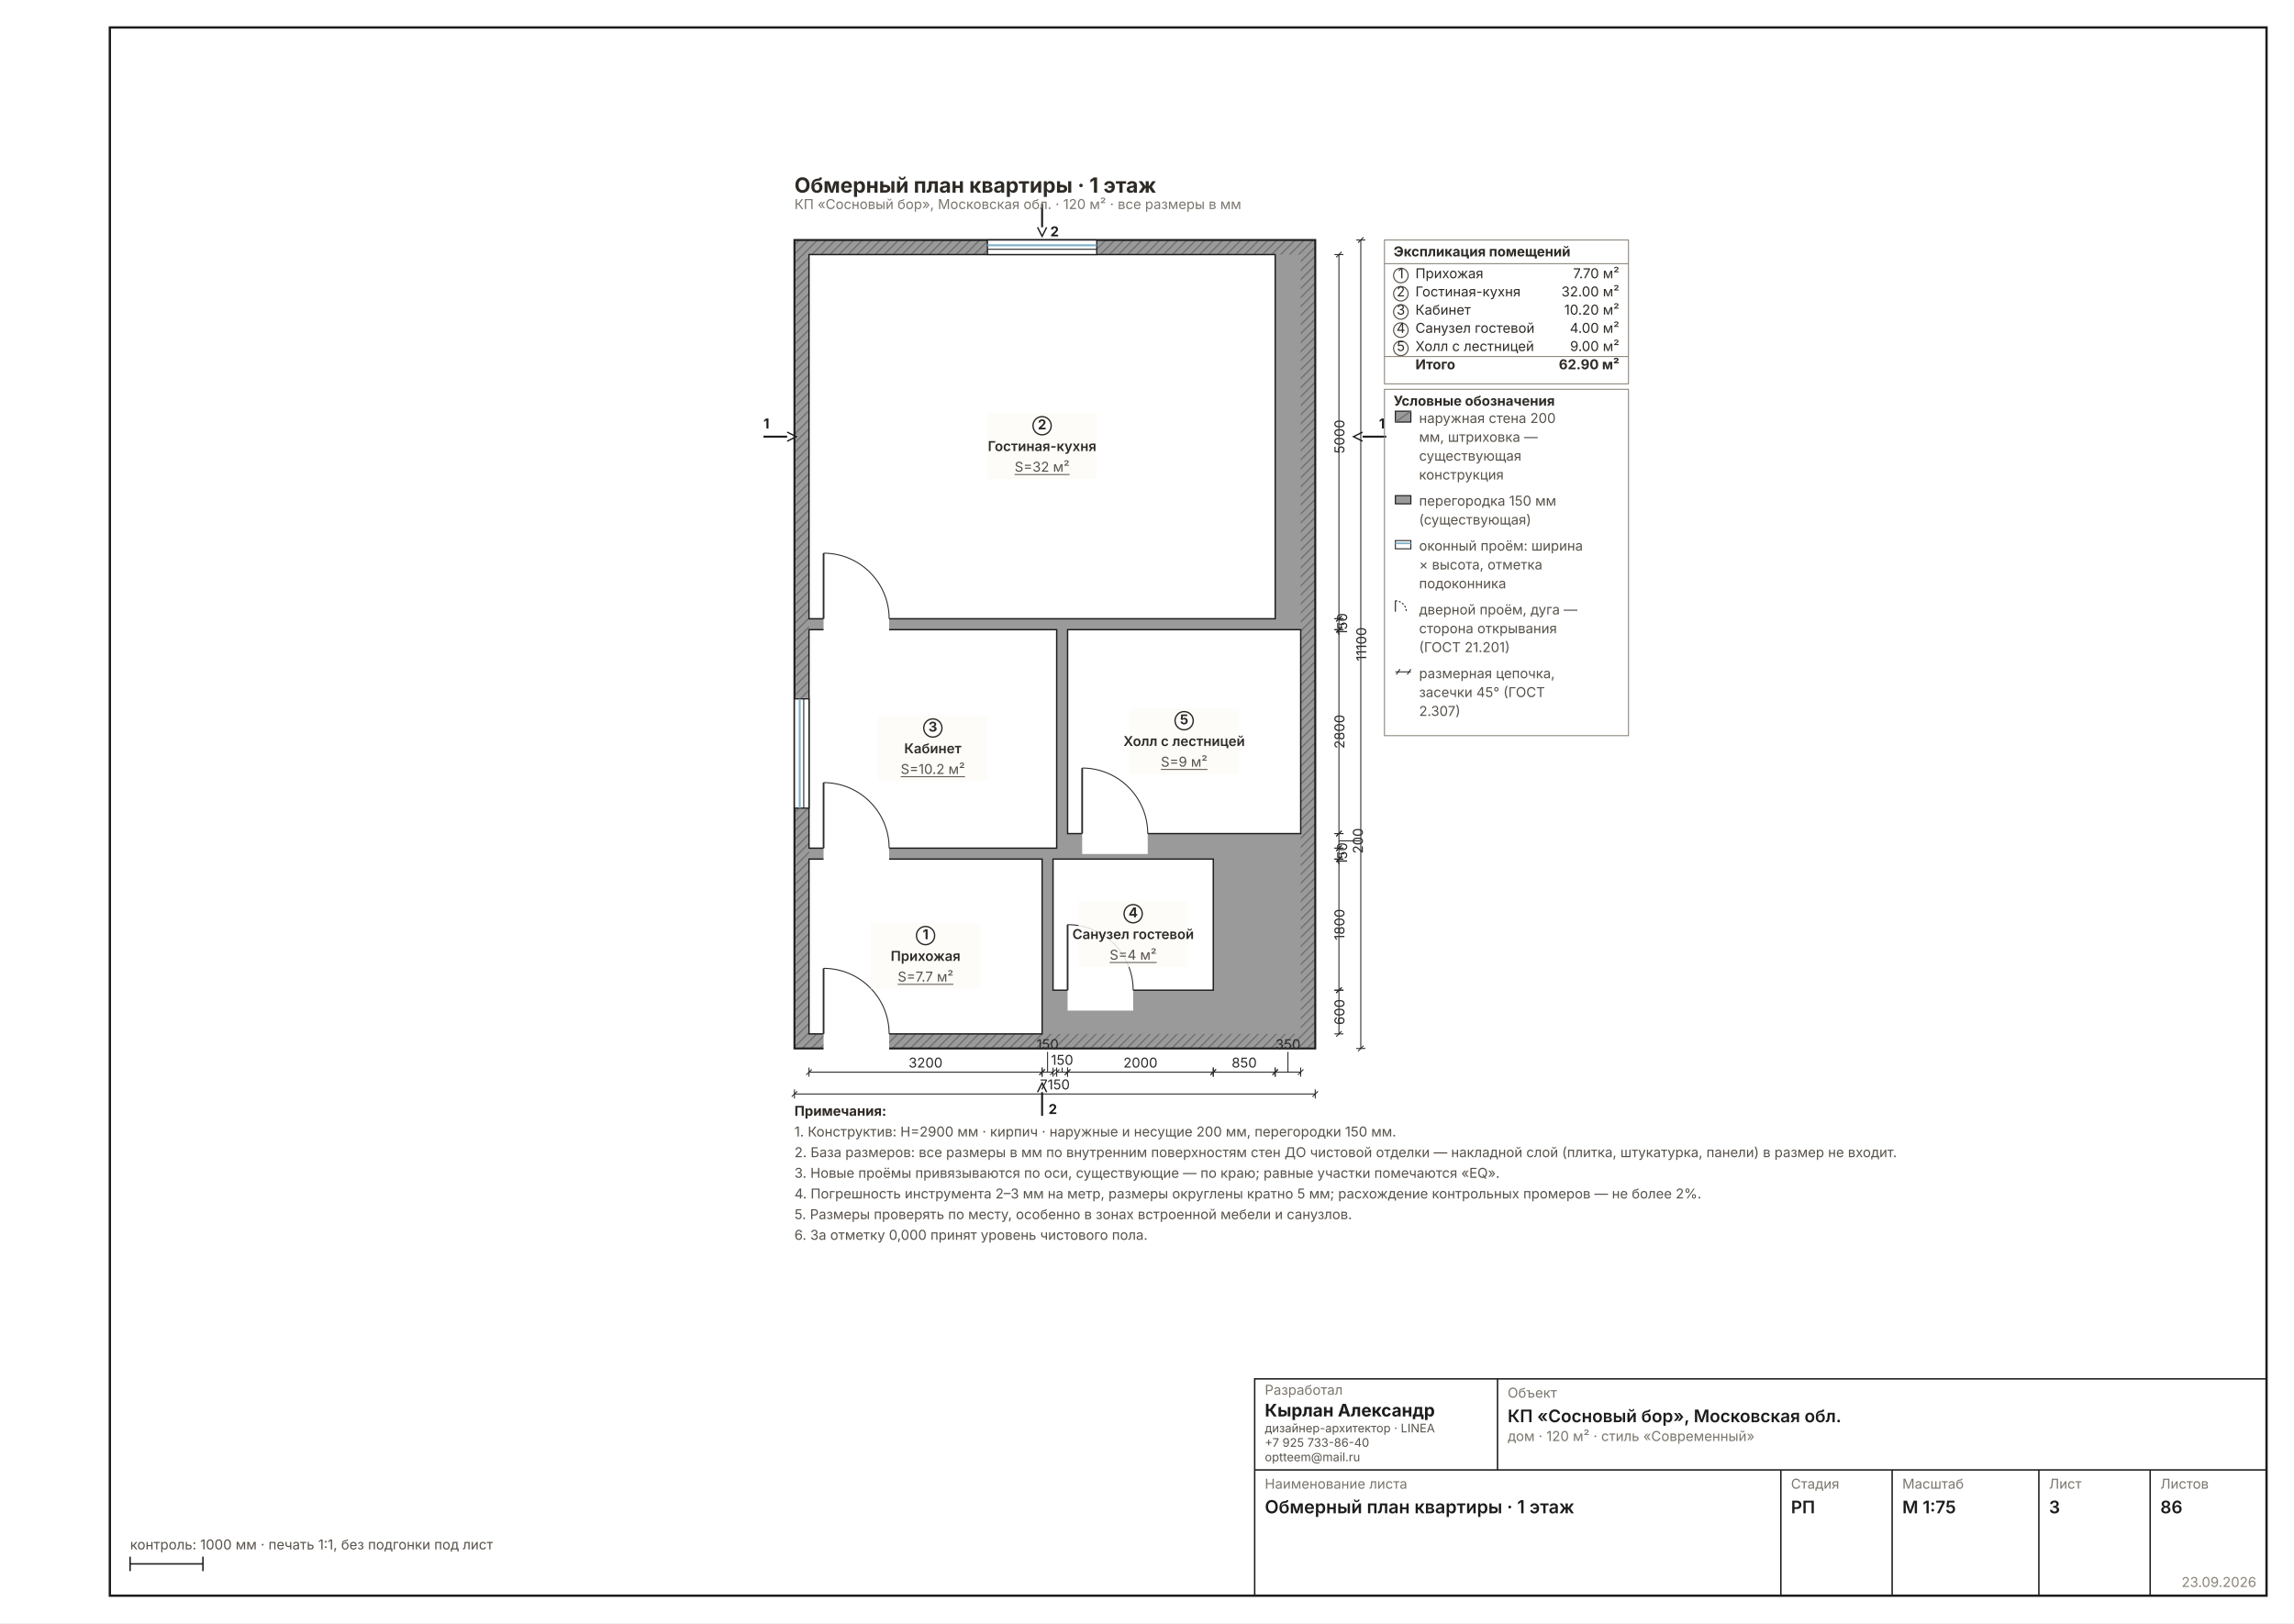
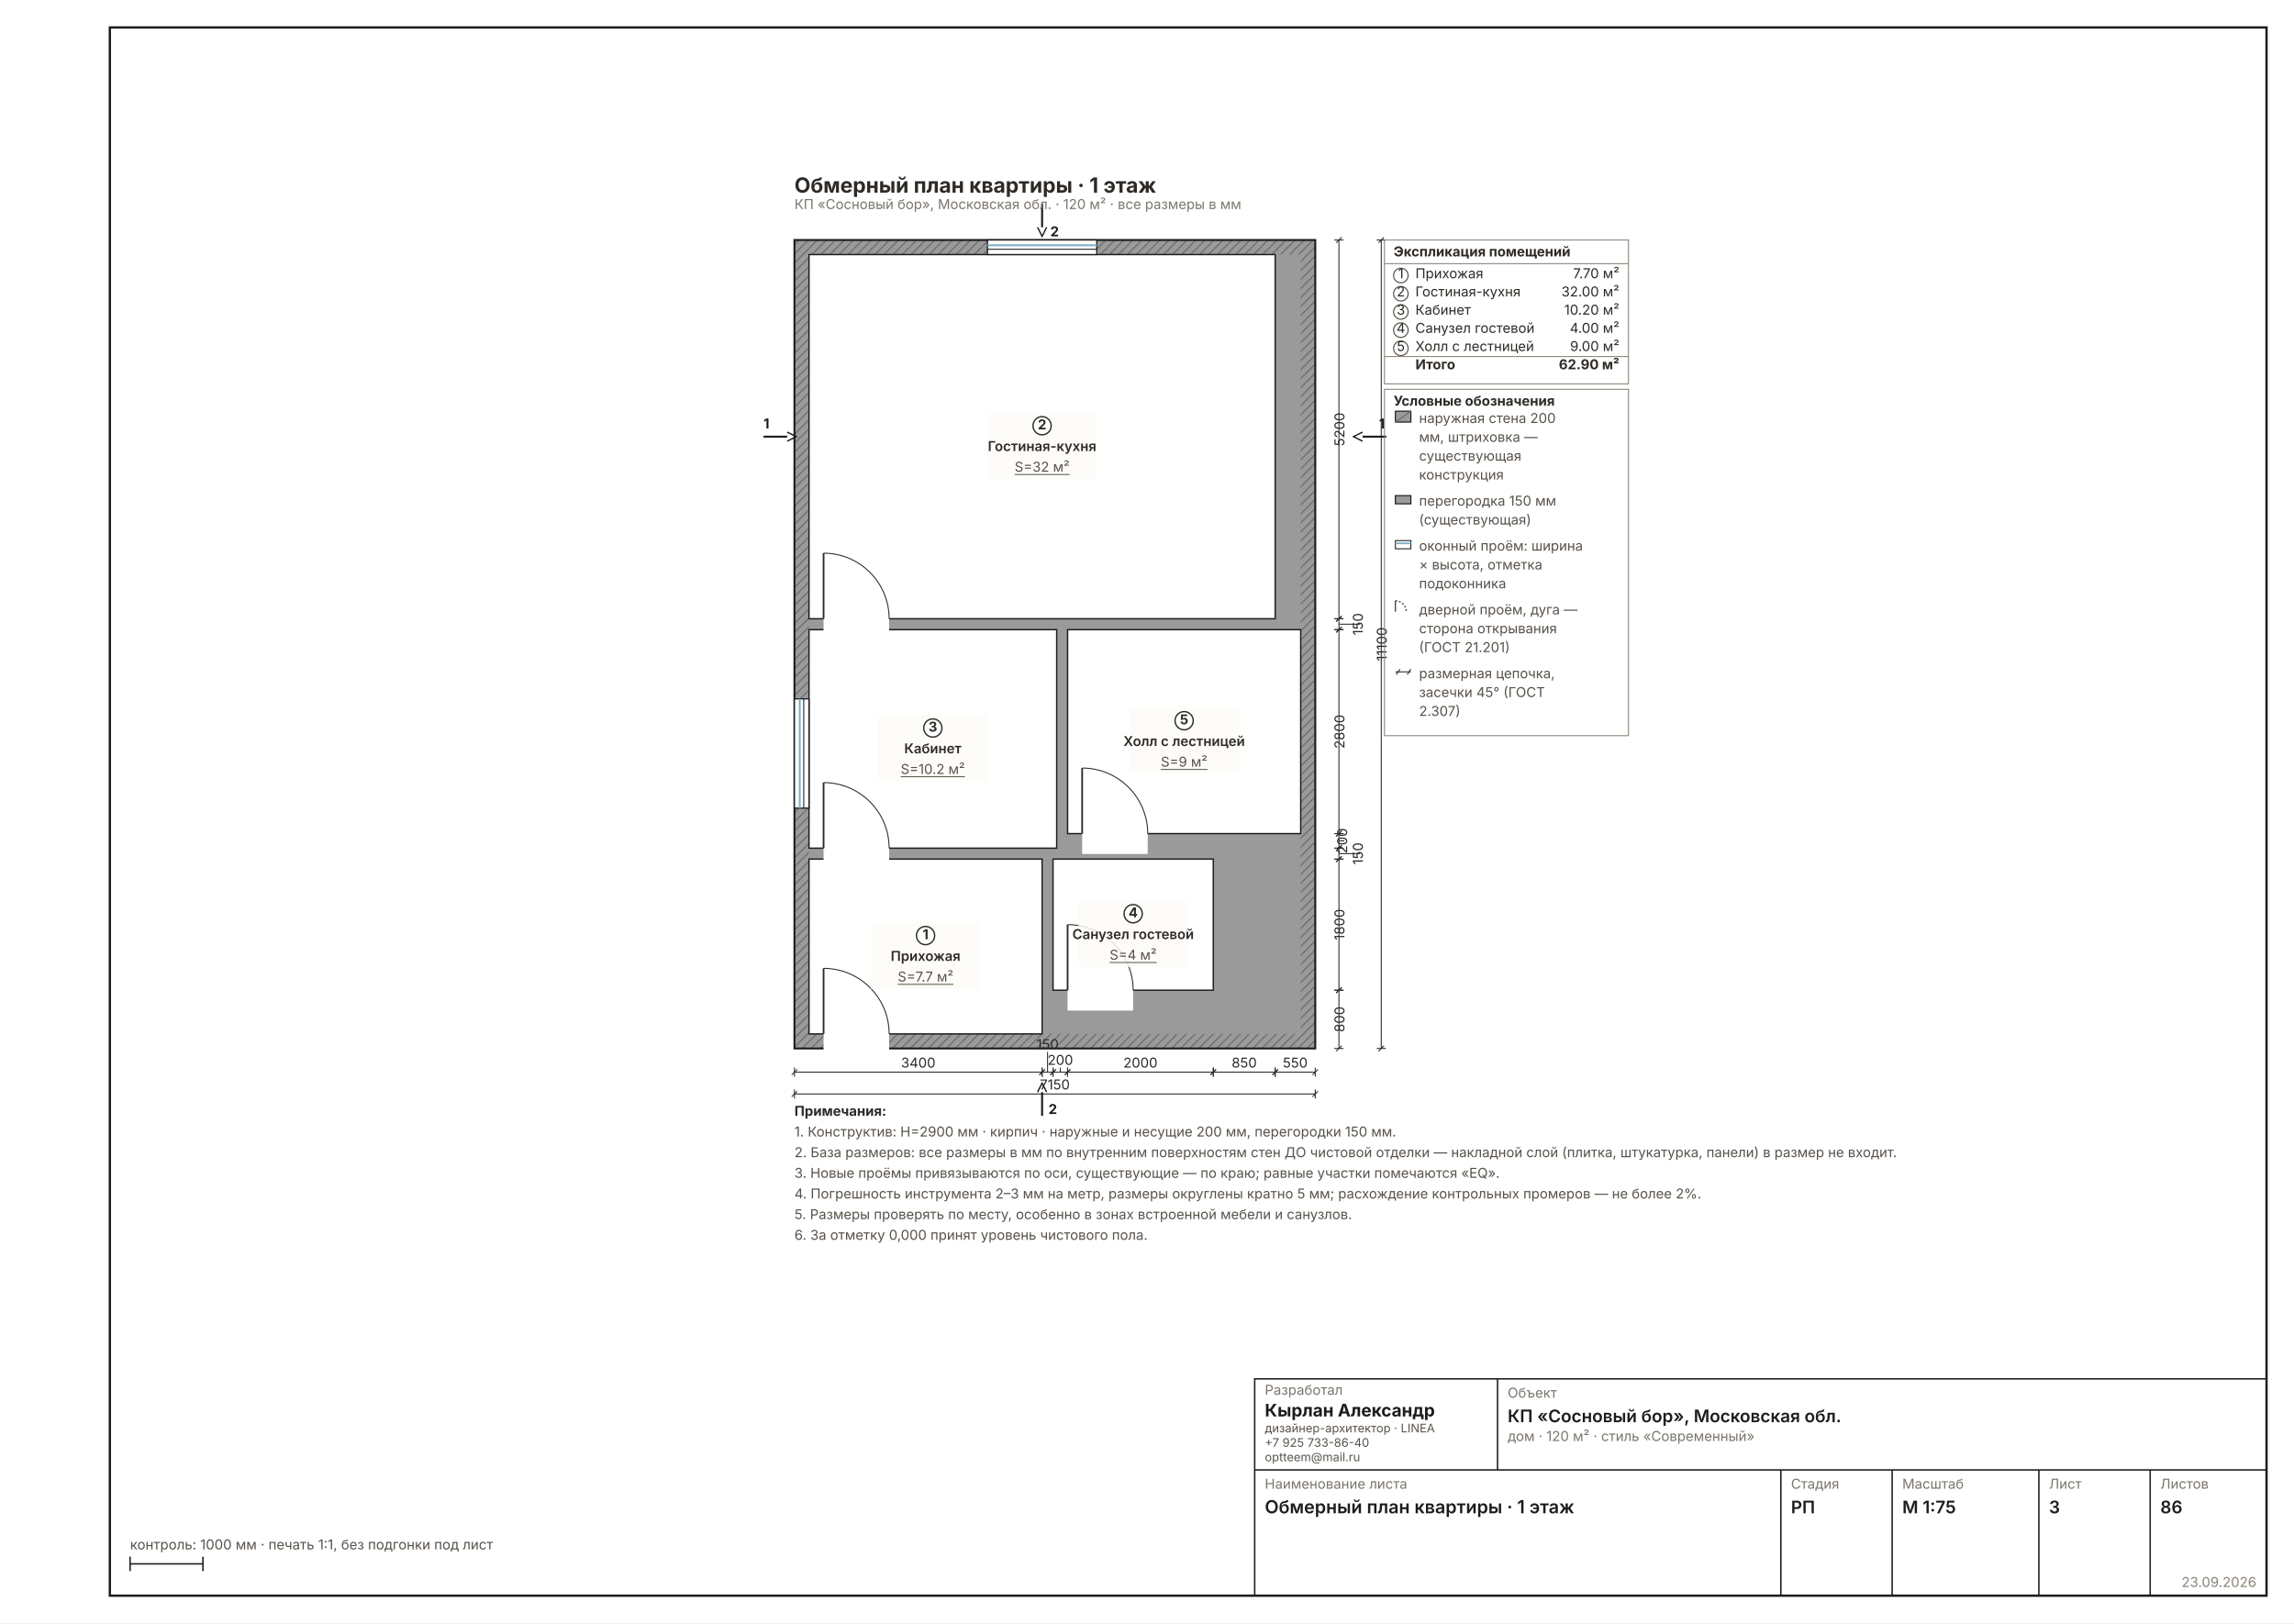
<svg xmlns="http://www.w3.org/2000/svg" width="1587" height="1123" viewBox="0 0 1587 1123" font-family="Inter, &quot;Helvetica Neue&quot;, Arial, sans-serif" data-sheet="obmer" data-scale="1:75">
  <rect width="1587" height="1123" fill="#FFFFFF" />
  <rect x="76" y="19" width="1492" height="1085" fill="none" stroke="#1C1C1C" stroke-width="1.6" />
  <g transform="translate(505.5069 119.4345) scale(0.6299)">
    <defs>
      <pattern id="wh3" width="7" height="7" patternUnits="userSpaceOnUse" patternTransform="rotate(45)">
        <rect width="7" height="7" fill="#9A9A9A" />
        <line x1="0" y1="0" x2="0" y2="7" stroke="#6E6E6E" stroke-width="2.70" />
      </pattern>
    </defs>
    <rect x="70" y="74" width="572" height="888" fill="url(#wh3)" stroke="#1C1C1C" stroke-width="2.16" />
    <rect x="86" y="90" width="540" height="856" fill="#9A9A9A" />
    <rect x="86" y="754" width="256" height="192" fill="#FFFFFF" stroke="#1C1C1C" stroke-width="1.49" />
    <rect x="86" y="90" width="512" height="400" fill="#FFFFFF" stroke="#1C1C1C" stroke-width="1.49" />
    <rect x="86" y="502" width="272" height="240" fill="#FFFFFF" stroke="#1C1C1C" stroke-width="1.49" />
    <rect x="354" y="754" width="176" height="144" fill="#FFFFFF" stroke="#1C1C1C" stroke-width="1.49" />
    <rect x="370" y="502" width="256" height="224" fill="#FFFFFF" stroke="#1C1C1C" stroke-width="1.49" />
    <rect x="102" y="942.8" width="72" height="25.6" fill="#FFFFFF" />
    <line x1="102" y1="946" x2="102" y2="874" stroke="#2A2A2A" stroke-width="1.89" />
    <path d="M 174 946 A 72 72 0 0 0 102 874" fill="none" stroke="#2A2A2A" stroke-width="1.08" />
    <rect x="102" y="486.8" width="72" height="25.6" fill="#FFFFFF" />
    <line x1="102" y1="490" x2="102" y2="418" stroke="#2A2A2A" stroke-width="1.89" />
    <path d="M 174 490 A 72 72 0 0 0 102 418" fill="none" stroke="#2A2A2A" stroke-width="1.08" />
    <rect x="102" y="738.8" width="72" height="25.6" fill="#FFFFFF" />
    <line x1="102" y1="742" x2="102" y2="670" stroke="#2A2A2A" stroke-width="1.89" />
    <path d="M 174 742 A 72 72 0 0 0 102 670" fill="none" stroke="#2A2A2A" stroke-width="1.08" />
    <rect x="370" y="894.8" width="72" height="25.6" fill="#FFFFFF" />
    <line x1="370" y1="898" x2="370" y2="826" stroke="#2A2A2A" stroke-width="1.89" />
    <path d="M 442 898 A 72 72 0 0 0 370 826" fill="none" stroke="#2A2A2A" stroke-width="1.08" />
    <rect x="386" y="722.8" width="72" height="25.6" fill="#FFFFFF" />
    <line x1="386" y1="726" x2="386" y2="654" stroke="#2A2A2A" stroke-width="1.89" />
    <path d="M 458 726 A 72 72 0 0 0 386 654" fill="none" stroke="#2A2A2A" stroke-width="1.08" />
    <rect x="282" y="74" width="120" height="16" fill="#FFFFFF" stroke="#1C1C1C" stroke-width="1.35" />
    <line x1="282" y1="79.8" x2="402" y2="79.8" stroke="#7FB2C8" stroke-width="2.16" />
    <line x1="282" y1="84.2" x2="402" y2="84.2" stroke="#1C1C1C" stroke-width="1.08" />
    <rect x="70" y="578" width="16" height="120" fill="#FFFFFF" stroke="#1C1C1C" stroke-width="1.35" />
    <line x1="75.8" y1="578" x2="75.8" y2="698" stroke="#7FB2C8" stroke-width="2.16" />
    <line x1="80.2" y1="578" x2="80.2" y2="698" stroke="#1C1C1C" stroke-width="1.08" />
    <g data-el="room" />
    <rect x="154" y="824" width="120" height="72.495" fill="#FCFBF8D9" />
    <circle cx="214" cy="838" r="10" fill="#FFF" stroke="#2E2A26" stroke-width="1.49" />
    <text x="214" y="842" font-size="15.00" font-weight="700" text-anchor="middle" fill="#2E2A26">1</text>
    <text x="214" y="865.8" font-size="15.00" font-weight="600" text-anchor="middle" fill="#2E2A26">Прихожая</text>
    <text x="214" y="888.495" font-size="15.00" text-anchor="middle" fill="#57514A" text-decoration="underline">S=7.7 м²</text>
    <rect x="282" y="264" width="120" height="72.495" fill="#FCFBF8D9" />
    <circle cx="342" cy="278" r="10" fill="#FFF" stroke="#2E2A26" stroke-width="1.49" />
    <text x="342" y="282" font-size="15.00" font-weight="700" text-anchor="middle" fill="#2E2A26">2</text>
    <text x="342" y="305.8" font-size="15.00" font-weight="600" text-anchor="middle" fill="#2E2A26">Гостиная-кухня</text>
    <text x="342" y="328.495" font-size="15.00" text-anchor="middle" fill="#57514A" text-decoration="underline">S=32 м²</text>
    <rect x="162" y="596" width="120" height="72.495" fill="#FCFBF8D9" />
    <circle cx="222" cy="610" r="10" fill="#FFF" stroke="#2E2A26" stroke-width="1.49" />
    <text x="222" y="614" font-size="15.00" font-weight="700" text-anchor="middle" fill="#2E2A26">3</text>
    <text x="222" y="637.8" font-size="15.00" font-weight="600" text-anchor="middle" fill="#2E2A26">Кабинет</text>
    <text x="222" y="660.495" font-size="15.00" text-anchor="middle" fill="#57514A" text-decoration="underline">S=10.2 м²</text>
    <rect x="382" y="800" width="120" height="72.495" fill="#FCFBF8D9" />
    <circle cx="442" cy="814" r="10" fill="#FFF" stroke="#2E2A26" stroke-width="1.49" />
    <text x="442" y="818" font-size="15.00" font-weight="700" text-anchor="middle" fill="#2E2A26">4</text>
    <text x="442" y="841.8" font-size="15.00" font-weight="600" text-anchor="middle" fill="#2E2A26">Санузел гостевой</text>
    <text x="442" y="864.495" font-size="15.00" text-anchor="middle" fill="#57514A" text-decoration="underline">S=4 м²</text>
    <rect x="438" y="588" width="120" height="72.495" fill="#FCFBF8D9" />
    <circle cx="498" cy="602" r="10" fill="#FFF" stroke="#2E2A26" stroke-width="1.49" />
    <text x="498" y="606" font-size="15.00" font-weight="700" text-anchor="middle" fill="#2E2A26">5</text>
    <text x="498" y="629.8" font-size="15.00" font-weight="600" text-anchor="middle" fill="#2E2A26">Холл с лестницей</text>
    <text x="498" y="652.495" font-size="15.00" text-anchor="middle" fill="#57514A" text-decoration="underline">S=9 м²</text>
    <g data-el="chain">
      <g data-el="dim" stroke="#2A2A2A" stroke-width="1.08" fill="none">
-         <line x1="86" y1="988" x2="342" y2="988" />
-         <line x1="86" y1="983" x2="86" y2="993" />
+         <line x1="70" y1="988" x2="342" y2="988" />
+         <line x1="70" y1="983" x2="70" y2="993" />
        <line x1="342" y1="983" x2="342" y2="993" />
-         <line x1="83" y1="991" x2="89" y2="985" />
+         <line x1="67" y1="991" x2="73" y2="985" />
        <line x1="339" y1="991" x2="345" y2="985" />
      </g>
-       <text x="214" y="983" font-size="15.00" fill="#2A2A2A" text-anchor="middle">3200</text>
+       <text x="206" y="983" font-size="15.00" fill="#2A2A2A" text-anchor="middle">3400</text>
      <g data-el="dim" stroke="#2A2A2A" stroke-width="1.08" fill="none">
        <line x1="342" y1="988" x2="354" y2="988" />
        <line x1="342" y1="983" x2="342" y2="993" />
        <line x1="354" y1="983" x2="354" y2="993" />
        <line x1="339" y1="991" x2="345" y2="985" />
        <line x1="351" y1="991" x2="357" y2="985" />
        <line x1="348" y1="988" x2="348" y2="965.754" stroke-width="1.08" />
      </g>
      <text x="348" y="962.754" font-size="15.00" fill="#2A2A2A" text-anchor="middle">150</text>
      <g data-el="dim" stroke="#2A2A2A" stroke-width="1.08" fill="none">
-         <line x1="358" y1="988" x2="370" y2="988" />
-         <line x1="358" y1="983" x2="358" y2="993" />
+         <line x1="354" y1="988" x2="370" y2="988" />
+         <line x1="354" y1="983" x2="354" y2="993" />
        <line x1="370" y1="983" x2="370" y2="993" />
-         <line x1="355" y1="991" x2="361" y2="985" />
+         <line x1="351" y1="991" x2="357" y2="985" />
        <line x1="367" y1="991" x2="373" y2="985" />
-         <line x1="364" y1="988" x2="364" y2="983.001" stroke-width="1.08" />
-       </g>
-       <text x="364" y="980.001" font-size="15.00" fill="#2A2A2A" text-anchor="middle">150</text>
+         <line x1="362" y1="988" x2="362" y2="983.001" stroke-width="1.08" />
+       </g>
+       <text x="362" y="980.001" font-size="15.00" fill="#2A2A2A" text-anchor="middle">200</text>
      <g data-el="dim" stroke="#2A2A2A" stroke-width="1.08" fill="none">
        <line x1="370" y1="988" x2="530" y2="988" />
        <line x1="370" y1="983" x2="370" y2="993" />
        <line x1="530" y1="983" x2="530" y2="993" />
        <line x1="367" y1="991" x2="373" y2="985" />
        <line x1="527" y1="991" x2="533" y2="985" />
      </g>
      <text x="450" y="983" font-size="15.00" fill="#2A2A2A" text-anchor="middle">2000</text>
      <g data-el="dim" stroke="#2A2A2A" stroke-width="1.08" fill="none">
        <line x1="530" y1="988" x2="598" y2="988" />
        <line x1="530" y1="983" x2="530" y2="993" />
        <line x1="598" y1="983" x2="598" y2="993" />
        <line x1="527" y1="991" x2="533" y2="985" />
        <line x1="595" y1="991" x2="601" y2="985" />
      </g>
      <text x="564" y="983" font-size="15.00" fill="#2A2A2A" text-anchor="middle">850</text>
      <g data-el="dim" stroke="#2A2A2A" stroke-width="1.08" fill="none">
-         <line x1="598" y1="988" x2="626" y2="988" />
+         <line x1="598" y1="988" x2="642" y2="988" />
        <line x1="598" y1="983" x2="598" y2="993" />
-         <line x1="626" y1="983" x2="626" y2="993" />
+         <line x1="642" y1="983" x2="642" y2="993" />
        <line x1="595" y1="991" x2="601" y2="985" />
-         <line x1="623" y1="991" x2="629" y2="985" />
-         <line x1="612" y1="988" x2="612" y2="965.754" stroke-width="1.08" />
-       </g>
-       <text x="612" y="962.754" font-size="15.00" fill="#2A2A2A" text-anchor="middle">350</text>
+         <line x1="639" y1="991" x2="645" y2="985" />
+       </g>
+       <text x="620" y="983" font-size="15.00" fill="#2A2A2A" text-anchor="middle">550</text>
      <g data-el="dim" stroke="#2A2A2A" stroke-width="1.08" fill="none">
        <line x1="70" y1="1012" x2="642" y2="1012" />
        <line x1="70" y1="1007" x2="70" y2="1017" />
        <line x1="642" y1="1007" x2="642" y2="1017" />
        <line x1="67" y1="1015" x2="73" y2="1009" />
        <line x1="639" y1="1015" x2="645" y2="1009" />
      </g>
      <text x="356" y="1007" font-size="15.00" fill="#2A2A2A" text-anchor="middle">7150</text>
    </g>
    <g data-el="chain">
      <g data-el="dim" stroke="#2A2A2A" stroke-width="1.08" fill="none">
-         <line x1="668" y1="90" x2="668" y2="490" />
-         <line x1="663" y1="90" x2="673" y2="90" />
+         <line x1="668" y1="74" x2="668" y2="490" />
+         <line x1="663" y1="74" x2="673" y2="74" />
        <line x1="663" y1="490" x2="673" y2="490" />
-         <line x1="665" y1="93" x2="671" y2="87" />
+         <line x1="665" y1="77" x2="671" y2="71" />
        <line x1="665" y1="493" x2="671" y2="487" />
      </g>
-       <text x="674" y="290" font-size="15.00" fill="#2A2A2A" transform="rotate(-90 674 290)" text-anchor="middle">5000</text>
+       <text x="674" y="282" font-size="15.00" fill="#2A2A2A" transform="rotate(-90 674 282)" text-anchor="middle">5200</text>
      <g data-el="dim" stroke="#2A2A2A" stroke-width="1.08" fill="none">
        <line x1="668" y1="490" x2="668" y2="502" />
        <line x1="663" y1="490" x2="673" y2="490" />
        <line x1="663" y1="502" x2="673" y2="502" />
        <line x1="665" y1="493" x2="671" y2="487" />
        <line x1="665" y1="505" x2="671" y2="499" />
-         <line x1="668" y1="496" x2="673.999" y2="496" stroke-width="1.08" />
-       </g>
-       <text x="676.999" y="496" font-size="15.00" fill="#2A2A2A" transform="rotate(-90 676.9993 496)" text-anchor="middle">150</text>
+         <line x1="668" y1="496" x2="691.246" y2="496" stroke-width="1.08" />
+       </g>
+       <text x="694.246" y="496" font-size="15.00" fill="#2A2A2A" transform="rotate(-90 694.2456 496)" text-anchor="middle">150</text>
      <g data-el="dim" stroke="#2A2A2A" stroke-width="1.08" fill="none">
        <line x1="668" y1="502" x2="668" y2="726" />
        <line x1="663" y1="502" x2="673" y2="502" />
        <line x1="663" y1="726" x2="673" y2="726" />
        <line x1="665" y1="505" x2="671" y2="499" />
        <line x1="665" y1="729" x2="671" y2="723" />
      </g>
      <text x="674" y="614" font-size="15.00" fill="#2A2A2A" transform="rotate(-90 674 614)" text-anchor="middle">2800</text>
      <g data-el="dim" stroke="#2A2A2A" stroke-width="1.08" fill="none">
        <line x1="668" y1="726" x2="668" y2="742" />
        <line x1="663" y1="726" x2="673" y2="726" />
        <line x1="663" y1="742" x2="673" y2="742" />
        <line x1="665" y1="729" x2="671" y2="723" />
        <line x1="665" y1="745" x2="671" y2="739" />
-         <line x1="668" y1="734" x2="691.246" y2="734" stroke-width="1.08" />
-       </g>
-       <text x="694.246" y="734" font-size="15.00" fill="#2A2A2A" transform="rotate(-90 694.2456 734)" text-anchor="middle">200</text>
+         <line x1="668" y1="734" x2="673.999" y2="734" stroke-width="1.08" />
+       </g>
+       <text x="676.999" y="734" font-size="15.00" fill="#2A2A2A" transform="rotate(-90 676.9993 734)" text-anchor="middle">200</text>
      <g data-el="dim" stroke="#2A2A2A" stroke-width="1.08" fill="none">
        <line x1="668" y1="742" x2="668" y2="754" />
        <line x1="663" y1="742" x2="673" y2="742" />
        <line x1="663" y1="754" x2="673" y2="754" />
        <line x1="665" y1="745" x2="671" y2="739" />
        <line x1="665" y1="757" x2="671" y2="751" />
-         <line x1="668" y1="748" x2="673.999" y2="748" stroke-width="1.08" />
-       </g>
-       <text x="676.999" y="748" font-size="15.00" fill="#2A2A2A" transform="rotate(-90 676.9993 748)" text-anchor="middle">150</text>
+         <line x1="668" y1="748" x2="691.246" y2="748" stroke-width="1.08" />
+       </g>
+       <text x="694.246" y="748" font-size="15.00" fill="#2A2A2A" transform="rotate(-90 694.2456 748)" text-anchor="middle">150</text>
      <g data-el="dim" stroke="#2A2A2A" stroke-width="1.08" fill="none">
        <line x1="668" y1="754" x2="668" y2="898" />
        <line x1="663" y1="754" x2="673" y2="754" />
        <line x1="663" y1="898" x2="673" y2="898" />
        <line x1="665" y1="757" x2="671" y2="751" />
        <line x1="665" y1="901" x2="671" y2="895" />
      </g>
      <text x="674" y="826" font-size="15.00" fill="#2A2A2A" transform="rotate(-90 674 826)" text-anchor="middle">1800</text>
      <g data-el="dim" stroke="#2A2A2A" stroke-width="1.08" fill="none">
-         <line x1="668" y1="898" x2="668" y2="946" />
+         <line x1="668" y1="898" x2="668" y2="962" />
        <line x1="663" y1="898" x2="673" y2="898" />
-         <line x1="663" y1="946" x2="673" y2="946" />
+         <line x1="663" y1="962" x2="673" y2="962" />
        <line x1="665" y1="901" x2="671" y2="895" />
-         <line x1="665" y1="949" x2="671" y2="943" />
-       </g>
-       <text x="674" y="922" font-size="15.00" fill="#2A2A2A" transform="rotate(-90 674 922)" text-anchor="middle">600</text>
-       <g data-el="dim" stroke="#2A2A2A" stroke-width="1.08" fill="none">
-         <line x1="692" y1="74" x2="692" y2="962" />
-         <line x1="687" y1="74" x2="697" y2="74" />
-         <line x1="687" y1="962" x2="697" y2="962" />
-         <line x1="689" y1="77" x2="695" y2="71" />
-         <line x1="689" y1="965" x2="695" y2="959" />
-       </g>
-       <text x="698" y="518" font-size="15.00" fill="#2A2A2A" transform="rotate(-90 698 518)" text-anchor="middle">11100</text>
+         <line x1="665" y1="965" x2="671" y2="959" />
+       </g>
+       <text x="674" y="930" font-size="15.00" fill="#2A2A2A" transform="rotate(-90 674 930)" text-anchor="middle">800</text>
+       <g data-el="dim" stroke="#2A2A2A" stroke-width="1.08" fill="none">
+         <line x1="714.49" y1="74" x2="714.49" y2="962" />
+         <line x1="709.49" y1="74" x2="719.49" y2="74" />
+         <line x1="709.49" y1="962" x2="719.49" y2="962" />
+         <line x1="711.49" y1="77" x2="717.49" y2="71" />
+         <line x1="711.49" y1="965" x2="717.49" y2="959" />
+       </g>
+       <text x="720.49" y="518" font-size="15.00" fill="#2A2A2A" transform="rotate(-90 720.4898 518)" text-anchor="middle">11100</text>
    </g>
    <g stroke="#1C1C1C" stroke-width="2.16" fill="none">
      <line x1="36" y1="290" x2="62" y2="290" />
      <line x1="694" y1="290" x2="720" y2="290" />
      <path d="M 62 285 L 72 290 L 62 295" stroke-width="1.49" />
      <path d="M 694 285 L 684 290 L 694 295" stroke-width="1.49" />
    </g>
    <text x="36" y="281" font-size="15.00" font-weight="700" fill="#1C1C1C">1</text>
    <text x="712" y="281" font-size="15.00" font-weight="700" fill="#1C1C1C">1</text>
    <g stroke="#1C1C1C" stroke-width="2.16" fill="none">
      <line x1="342" y1="34" x2="342" y2="60" />
      <line x1="342" y1="1010" x2="342" y2="1036" />
      <path d="M 337 60 L 342 70 L 347 60" stroke-width="1.49" />
      <path d="M 337 1010 L 342 1000 L 347 1010" stroke-width="1.49" />
    </g>
    <text x="351" y="70" font-size="15.00" font-weight="700" fill="#1C1C1C">2</text>
    <text x="349" y="1034" font-size="15.00" font-weight="700" fill="#1C1C1C">2</text>
    <rect x="718" y="74" width="268" height="158" fill="none" stroke="#8A8478" stroke-width="1.08" />
    <text x="728" y="92" font-size="15.00" font-weight="700" fill="#2E2A26">Экспликация помещений</text>
    <line x1="718" y1="100" x2="986" y2="100" stroke="#8A8478" stroke-width="1.08" />
    <circle cx="736" cy="113" r="8" fill="none" stroke="#57514A" stroke-width="1.22" />
    <text x="736" y="116" font-size="15.00" text-anchor="middle" fill="#2E2A26">1</text>
    <text x="752" y="116" font-size="15.00" fill="#2E2A26">Прихожая</text>
    <text x="976" y="116" font-size="15.00" fill="#2E2A26" text-anchor="end">7.70 м²</text>
    <circle cx="736" cy="133" r="8" fill="none" stroke="#57514A" stroke-width="1.22" />
    <text x="736" y="136" font-size="15.00" text-anchor="middle" fill="#2E2A26">2</text>
    <text x="752" y="136" font-size="15.00" fill="#2E2A26">Гостиная-кухня</text>
    <text x="976" y="136" font-size="15.00" fill="#2E2A26" text-anchor="end">32.00 м²</text>
    <circle cx="736" cy="153" r="8" fill="none" stroke="#57514A" stroke-width="1.22" />
    <text x="736" y="156" font-size="15.00" text-anchor="middle" fill="#2E2A26">3</text>
    <text x="752" y="156" font-size="15.00" fill="#2E2A26">Кабинет</text>
    <text x="976" y="156" font-size="15.00" fill="#2E2A26" text-anchor="end">10.20 м²</text>
    <circle cx="736" cy="173" r="8" fill="none" stroke="#57514A" stroke-width="1.22" />
    <text x="736" y="176" font-size="15.00" text-anchor="middle" fill="#2E2A26">4</text>
    <text x="752" y="176" font-size="15.00" fill="#2E2A26">Санузел гостевой</text>
    <text x="976" y="176" font-size="15.00" fill="#2E2A26" text-anchor="end">4.00 м²</text>
    <circle cx="736" cy="193" r="8" fill="none" stroke="#57514A" stroke-width="1.22" />
    <text x="736" y="196" font-size="15.00" text-anchor="middle" fill="#2E2A26">5</text>
    <text x="752" y="196" font-size="15.00" fill="#2E2A26">Холл с лестницей</text>
    <text x="976" y="196" font-size="15.00" fill="#2E2A26" text-anchor="end">9.00 м²</text>
    <line x1="718" y1="202" x2="986" y2="202" stroke="#8A8478" stroke-width="1.08" />
    <text x="752" y="216" font-size="15.00" font-weight="700" fill="#2E2A26">Итого</text>
    <text x="976" y="216" font-size="15.00" font-weight="700" fill="#2E2A26" text-anchor="end">62.90 м²</text>
    <g data-el="legend">
      <rect x="718" y="238" width="268" height="380.432" fill="none" stroke="#8A8478" stroke-width="1.08" />
      <text x="728" y="256" font-size="15.00" font-weight="700" fill="#2E2A26">Условные обозначения</text>
      <g stroke="#1C1C1C" stroke-width="1.22">
        <rect x="730" y="262" width="17" height="12" fill="#9A9A9A" />
        <line x1="730" y1="274" x2="747" y2="262" stroke="#6E6E6E" stroke-width="1.35" />
      </g>
      <text x="756" y="275" font-size="15.00" fill="#57514A">наружная стена 200</text>
      <text x="756" y="295.695" font-size="15.00" fill="#57514A">мм, штриховка —</text>
      <text x="756" y="316.391" font-size="15.00" fill="#57514A">существующая</text>
      <text x="756" y="337.086" font-size="15.00" fill="#57514A">конструкция</text>
      <rect x="730" y="354.782" width="17" height="9" fill="#9A9A9A" stroke="#1C1C1C" stroke-width="1.22" />
      <text x="756" y="365.782" font-size="15.00" fill="#57514A">перегородка 150 мм</text>
      <text x="756" y="386.477" font-size="15.00" fill="#57514A">(существующая)</text>
      <g stroke="#1C1C1C" stroke-width="1.08" fill="none">
        <rect x="730" y="404.173" width="17" height="9" fill="#FFFFFF" />
        <line x1="730" y1="407.173" x2="747" y2="407.173" stroke="#7FB2C8" stroke-width="1.89" />
      </g>
      <text x="756" y="415.173" font-size="15.00" fill="#57514A">оконный проём: ширина</text>
      <text x="756" y="435.868" font-size="15.00" fill="#57514A">× высота, отметка</text>
      <text x="756" y="456.564" font-size="15.00" fill="#57514A">подоконника</text>
      <g stroke="#2A2A2A" stroke-width="1.22" fill="none">
        <line x1="730" y1="482.259" x2="730" y2="470.259" />
        <path d="M 730 470.259 A 12 12 0 0 1 742 482.259" stroke-dasharray="2 2" />
      </g>
      <text x="756" y="485.259" font-size="15.00" fill="#57514A">дверной проём, дуга —</text>
      <text x="756" y="505.955" font-size="15.00" fill="#57514A">сторона открывания</text>
      <text x="756" y="526.65" font-size="15.00" fill="#57514A">(ГОСТ 21.201)</text>
      <g stroke="#2A2A2A" stroke-width="1.08" fill="none">
        <line x1="730" y1="548.346" x2="747" y2="548.346" />
        <line x1="731" y1="551.346" x2="735" y2="545.346" />
        <line x1="743" y1="551.346" x2="747" y2="545.346" />
      </g>
      <text x="756" y="555.346" font-size="15.00" fill="#57514A">размерная цепочка,</text>
      <text x="756" y="576.041" font-size="15.00" fill="#57514A">засечки 45° (ГОСТ</text>
      <text x="756" y="596.736" font-size="15.00" fill="#57514A">2.307)</text>
    </g>
    <g data-el="notes" />
    <text x="70" y="1036" font-size="15.00" font-weight="700" fill="#2E2A26">Примечания:</text>
    <text x="70" y="1058.695" font-size="15.00" fill="#57514A">1. Конструктив: H=2900 мм · кирпич · наружные и несущие 200 мм, перегородки 150 мм.</text>
    <text x="70" y="1081.391" font-size="15.00" fill="#57514A">2. База размеров: все размеры в мм по внутренним поверхностям стен ДО чистовой отделки — накладной слой (плитка, штукатурка, панели) в размер не входит.</text>
    <text x="70" y="1104.086" font-size="15.00" fill="#57514A">3. Новые проёмы привязываются по оси, существующие — по краю; равные участки помечаются «EQ».</text>
    <text x="70" y="1126.782" font-size="15.00" fill="#57514A">4. Погрешность инструмента 2–3 мм на метр, размеры округлены кратно 5 мм; расхождение контрольных промеров — не более 2%.</text>
    <text x="70" y="1149.477" font-size="15.00" fill="#57514A">5. Размеры проверять по месту, особенно в зонах встроенной мебели и санузлов.</text>
    <text x="70" y="1172.173" font-size="15.00" fill="#57514A">6. За отметку 0,000 принят уровень чистового пола.</text>
    <text x="70" y="22" font-size="22.95" font-weight="700" fill="#2E2A26">Обмерный план квартиры · 1 этаж</text>
    <text x="70" y="40" font-size="15.00" fill="#7A756D">КП «Сосновый бор», Московская обл. · 120 м² · все размеры в мм</text>
  </g>
  <g data-el="stamp" stroke="#1C1C1C" stroke-width="1" fill="none">
    <rect x="868" y="954" width="700" height="150" />
    <line x1="868" y1="1017" x2="1568" y2="1017" />
    <line x1="1036" y1="954" x2="1036" y2="1017" />
    <line x1="1232" y1="1017" x2="1232" y2="1104" />
    <line x1="1309" y1="1017" x2="1309" y2="1104" />
    <line x1="1410.5" y1="1017" x2="1410.5" y2="1104" />
    <line x1="1487.5" y1="1017" x2="1487.5" y2="1104" />
  </g>
  <text x="875" y="965" font-size="9.5" fill="#7A756D">Разработал</text>
  <text x="875" y="980" font-size="12" font-weight="700" fill="#1C1C1C">Кырлан Александр</text>
  <text x="875" y="991" font-size="8.2" fill="#57514A">дизайнер-архитектор · LINEA</text>
  <text x="875" y="1001" font-size="8.2" fill="#57514A">+7 925 733-86-40</text>
  <text x="875" y="1011" font-size="8.2" fill="#57514A">optteem@mail.ru</text>
  <text x="1043" y="967" font-size="9.5" fill="#7A756D">Объект</text>
  <text x="1043" y="984" font-size="12" font-weight="600" fill="#1C1C1C">КП «Сосновый бор», Московская обл.</text>
  <text x="1043" y="997" font-size="9.5" fill="#7A756D">дом · 120 м² · стиль «Современный»</text>
  <text x="875" y="1030" font-size="9.5" fill="#7A756D">Наименование листа</text>
  <text x="875" y="1047" font-size="12.5" font-weight="600" fill="#1C1C1C">Обмерный план квартиры · 1 этаж</text>
  <text x="1239" y="1030" font-size="9.5" fill="#7A756D">Стадия</text>
  <text x="1239" y="1047" font-size="12" font-weight="600" fill="#1C1C1C">РП</text>
  <text x="1316" y="1030" font-size="9.5" fill="#7A756D">Масштаб</text>
  <text x="1316" y="1047" font-size="12" font-weight="600" fill="#1C1C1C">М 1:75</text>
  <text x="1417.5" y="1030" font-size="9.5" fill="#7A756D">Лист</text>
  <text x="1417.5" y="1047" font-size="12" font-weight="600" fill="#1C1C1C">3</text>
  <text x="1494.5" y="1030" font-size="9.5" fill="#7A756D">Листов</text>
  <text x="1494.5" y="1047" font-size="12" font-weight="600" fill="#1C1C1C">86</text>
  <text x="1561" y="1098" font-size="9.5" fill="#8A8478" text-anchor="end">23.09.2026</text>
  <g stroke="#1C1C1C" stroke-width="1">
    <line x1="90" y1="1082" x2="140.392" y2="1082" />
    <line x1="90" y1="1077" x2="90" y2="1087" />
    <line x1="140.392" y1="1077" x2="140.392" y2="1087" />
  </g>
  <text x="90" y="1072" font-size="9.5" fill="#57514A">контроль: 1000 мм · печать 1:1, без подгонки под лист</text>
</svg>
